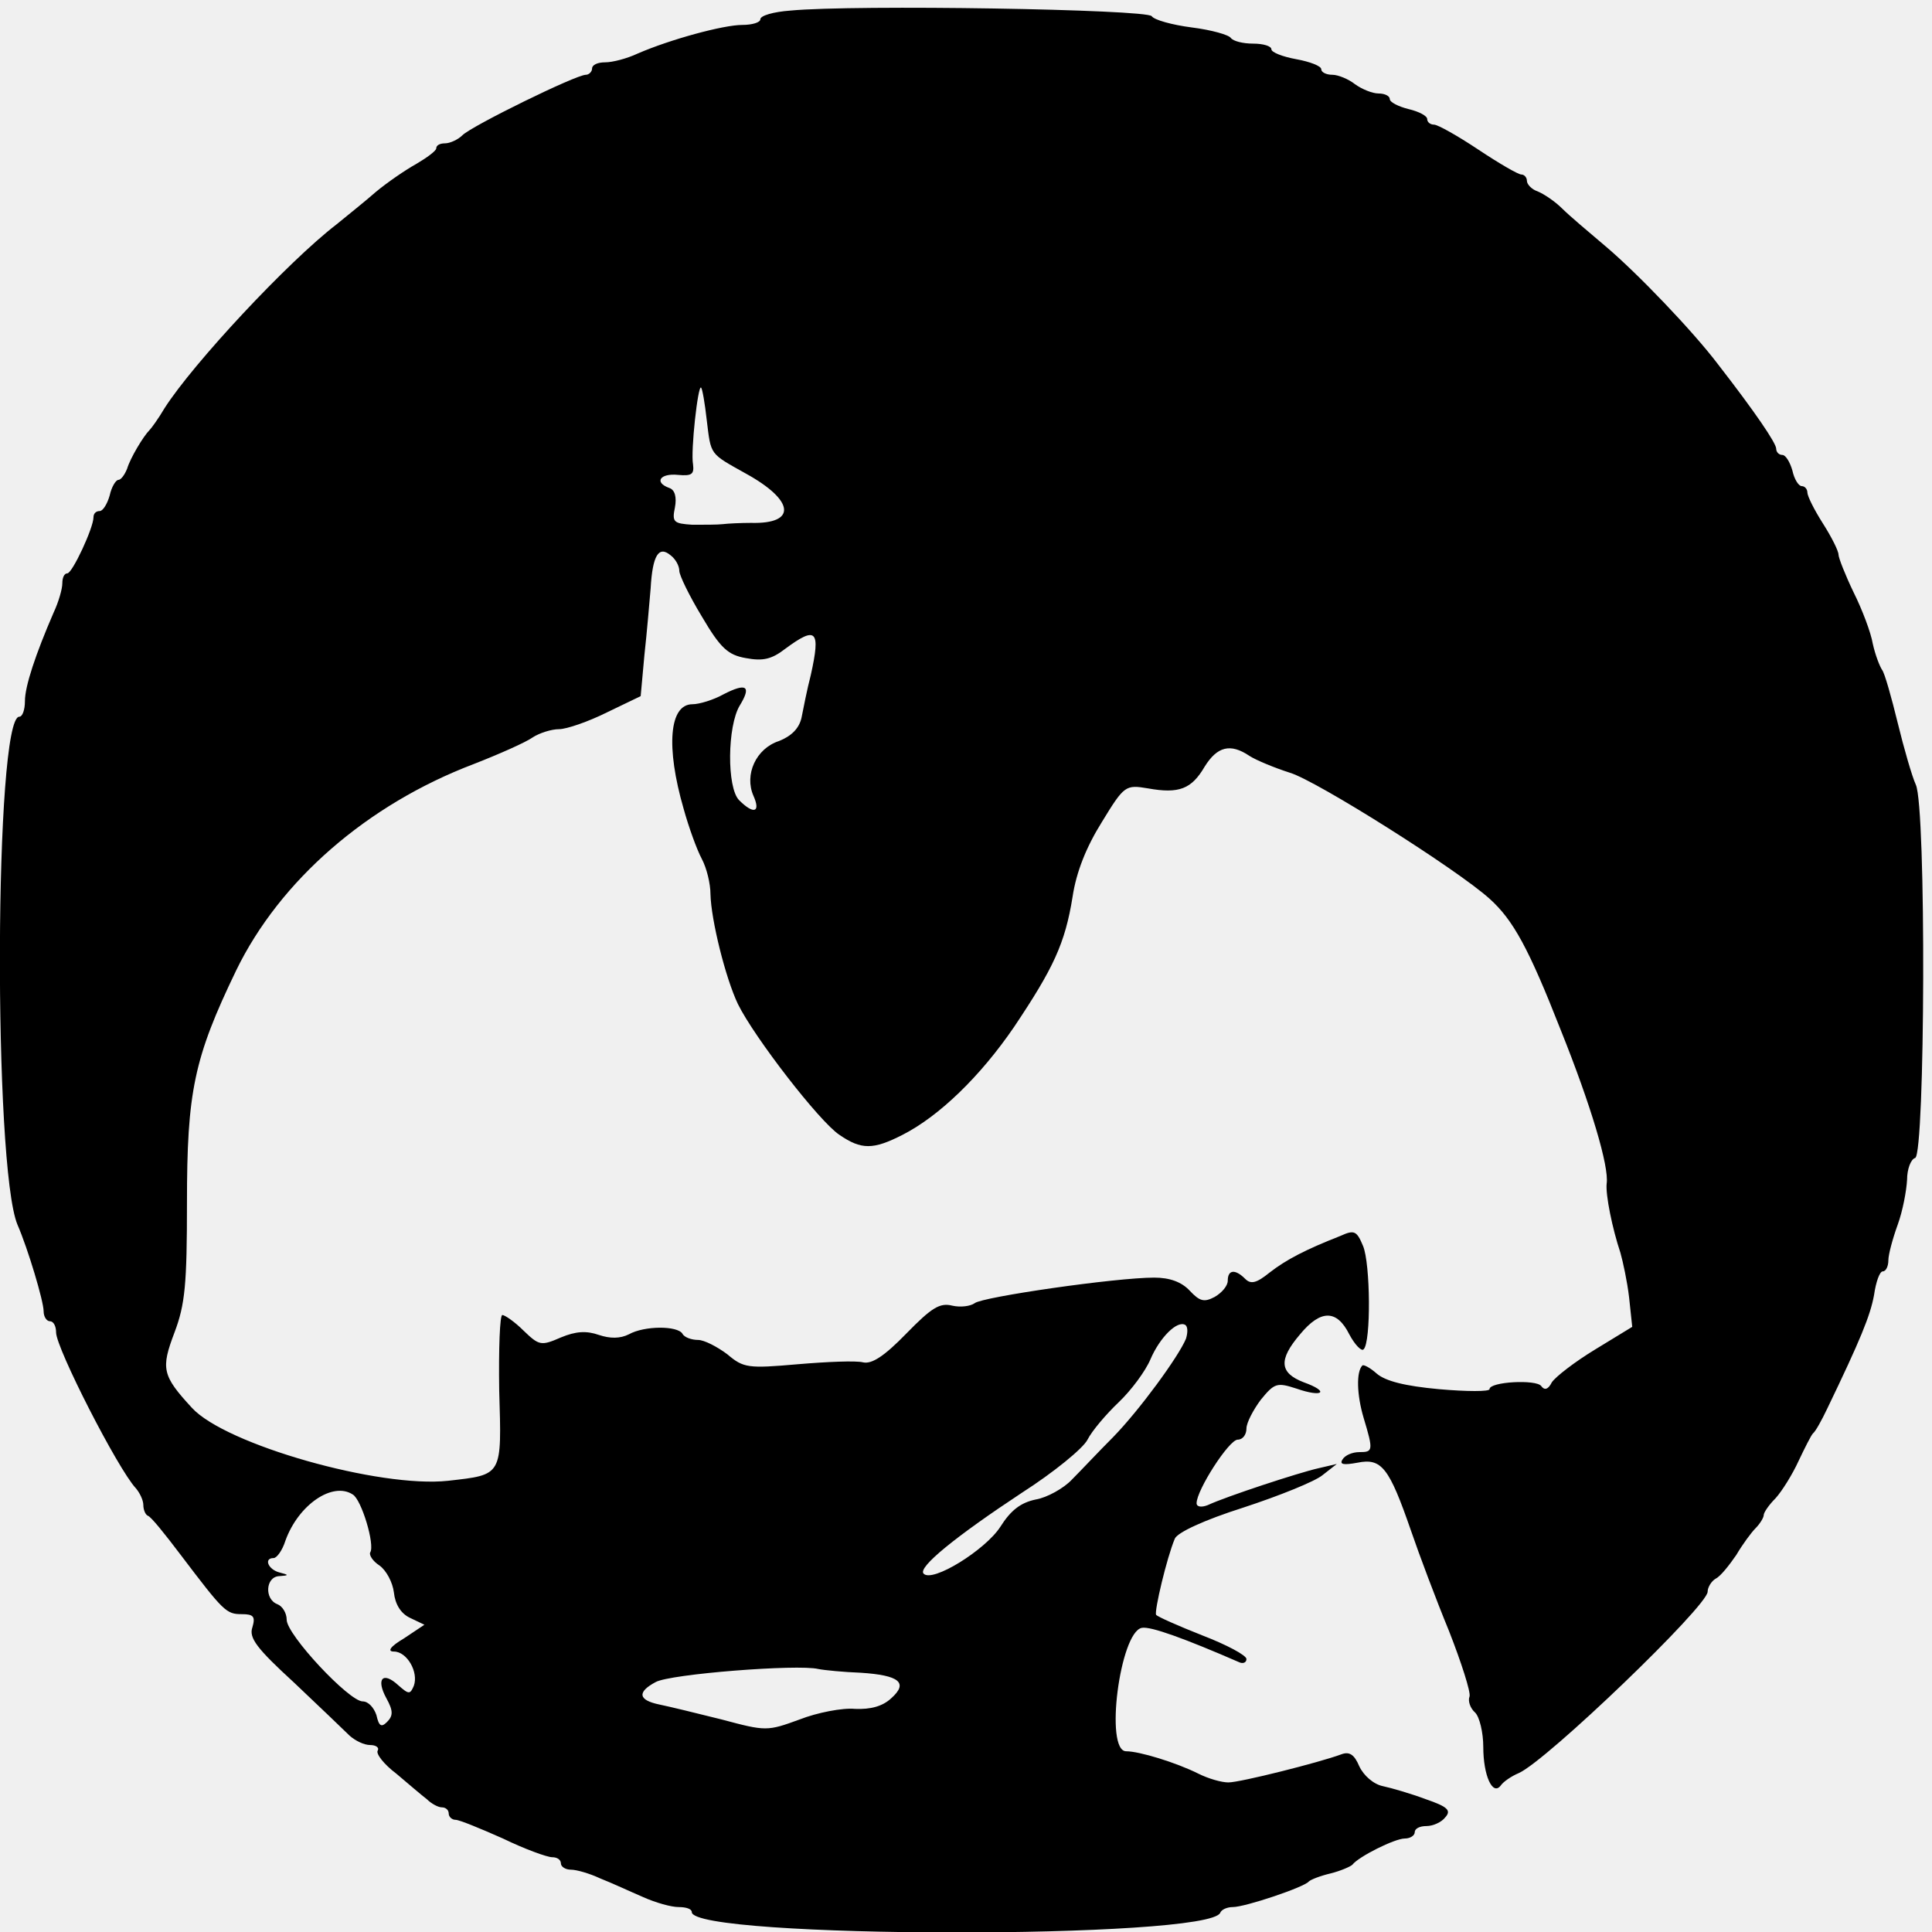
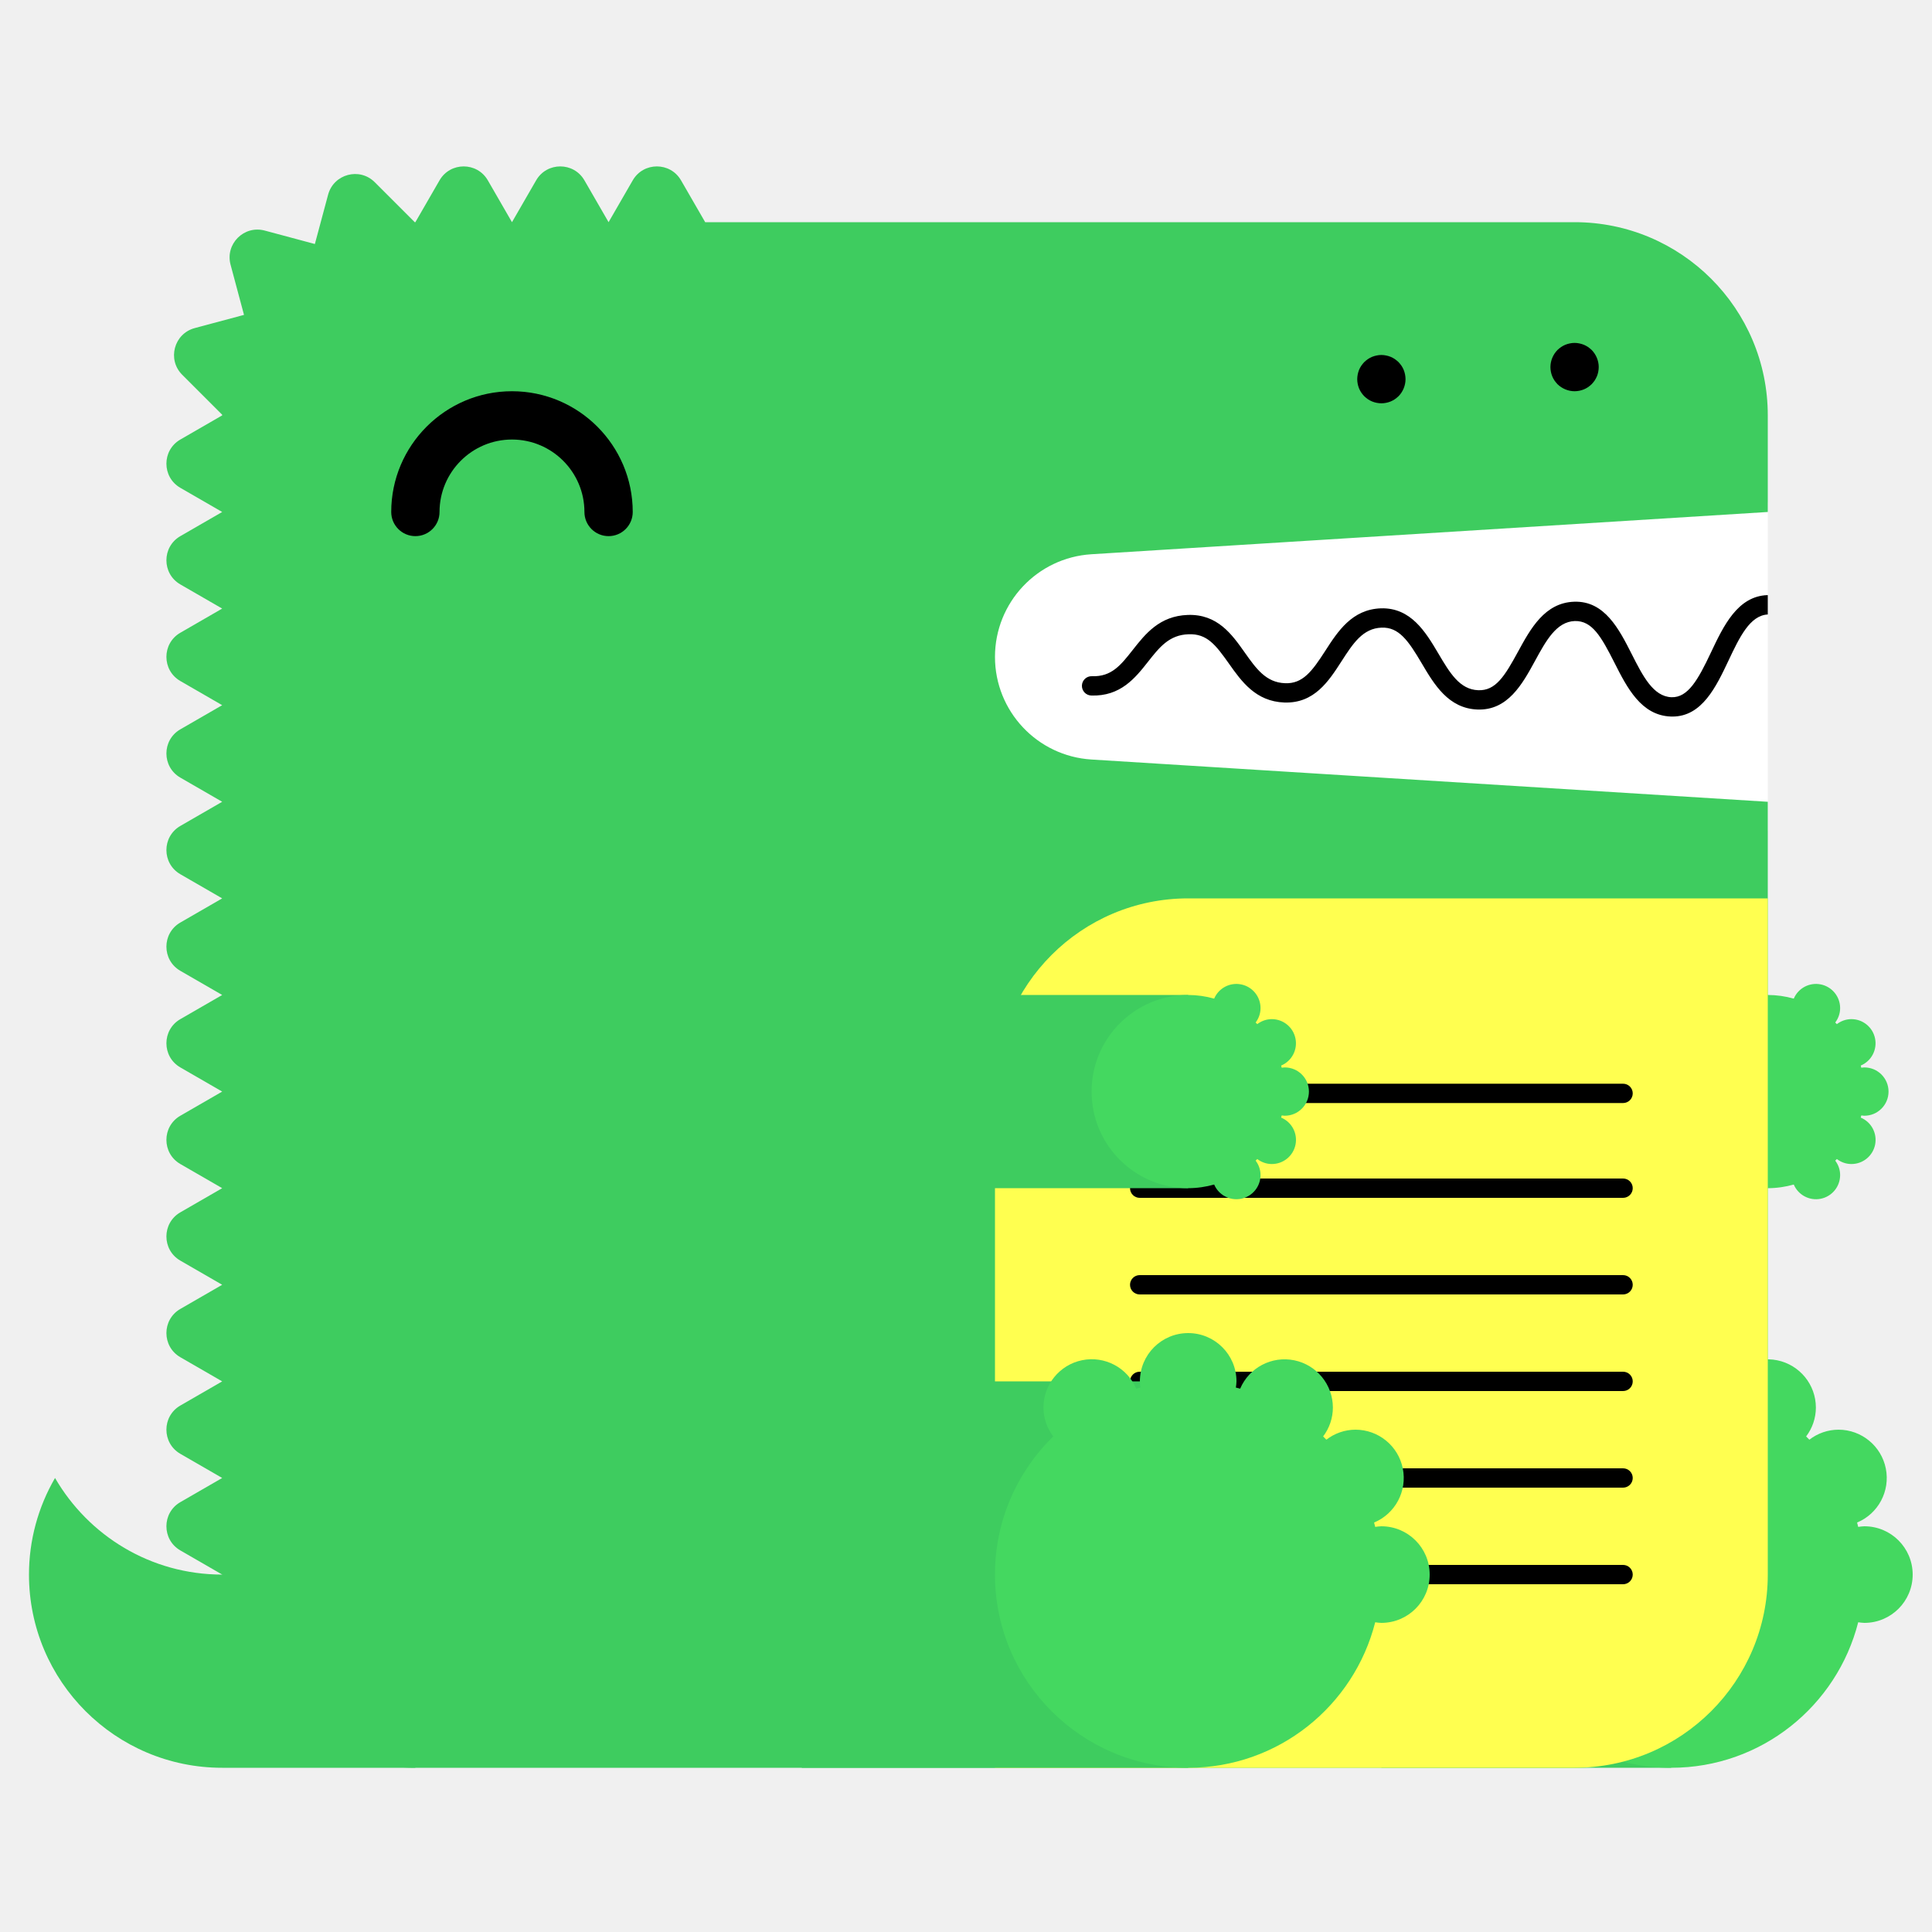
- <svg xmlns="http://www.w3.org/2000/svg" version="1.0" width="310pt" height="310pt" viewBox="0 0 310 310" preserveAspectRatio="xMidYMid meet">
-   <g transform="translate(0,310) scale(0.1,-0.1)" fill="#000000" stroke="none">
-     <path d="M1268 3083 c-27 -2 -48 -8 -48 -14 0 -5 -13 -9 -29 -9 -30 0 -115 -23 -168 -46 -17 -8 -40 -14 -52 -14 -12 0 -21 -4 -21 -10 0 -5 -5 -10 -10 -10 -16 0 -183 -82 -198 -97 -7 -7 -20 -13 -28 -13 -8 0 -14 -3 -14 -8 0 -4 -15 -15 -32 -25 -18 -10 -47 -30 -65 -45 -17 -15 -46 -38 -63 -52 -78 -60 -230 -223 -276 -295 -10 -17 -21 -32 -24 -35 -10 -10 -31 -45 -36 -62 -4 -10 -10 -18 -14 -18 -4 0 -11 -11 -14 -25 -4 -14 -11 -25 -16 -25 -6 0 -10 -4 -10 -10 0 -17 -34 -90 -42 -90 -5 0 -8 -7 -8 -16 0 -9 -6 -30 -14 -47 -29 -67 -46 -118 -46 -142 0 -14 -4 -25 -9 -25 -40 0 -42 -721 -3 -815 17 -39 42 -123 42 -139 0 -9 5 -16 10 -16 6 0 10 -8 10 -18 0 -25 99 -219 128 -250 6 -7 12 -19 12 -27 0 -7 3 -15 7 -17 5 -1 28 -30 53 -63 69 -91 73 -95 98 -95 19 0 22 -4 17 -21 -6 -17 7 -34 67 -89 40 -38 80 -76 89 -85 9 -8 23 -15 33 -15 9 0 15 -4 12 -9 -3 -5 10 -22 30 -37 19 -16 41 -35 49 -41 7 -7 18 -13 24 -13 6 0 11 -4 11 -10 0 -5 5 -10 11 -10 6 0 40 -14 76 -30 35 -17 71 -30 79 -30 8 0 14 -4 14 -10 0 -5 7 -10 16 -10 9 0 30 -6 47 -14 18 -7 48 -21 69 -30 20 -9 45 -16 57 -16 12 0 21 -3 21 -8 0 -43 832 -44 848 -1 2 5 11 9 20 9 20 0 115 32 122 41 3 3 18 9 35 13 16 4 32 11 35 14 10 13 68 42 84 42 9 0 16 5 16 10 0 6 8 10 19 10 10 0 24 6 30 14 10 11 4 17 -31 29 -24 9 -55 18 -69 21 -15 3 -31 17 -38 32 -8 19 -16 24 -29 19 -35 -13 -162 -45 -181 -45 -11 0 -32 6 -48 14 -36 18 -95 36 -116 36 -35 0 -10 191 25 198 14 3 71 -18 156 -55 6 -3 12 -1 12 5 0 6 -32 23 -71 38 -38 15 -72 30 -74 33 -3 6 17 91 30 122 4 10 47 30 110 50 58 19 115 42 127 52 l23 18 -30 -7 c-31 -7 -147 -45 -177 -59 -10 -4 -18 -3 -18 3 0 21 52 102 66 102 8 0 14 8 14 18 0 9 11 30 23 46 22 27 26 28 57 18 43 -15 54 -5 12 10 -39 15 -41 36 -6 77 33 40 59 40 79 0 9 -17 20 -28 23 -24 12 11 11 138 -1 166 -10 24 -14 26 -36 16 -56 -22 -87 -38 -114 -59 -21 -17 -30 -19 -39 -10 -16 16 -28 15 -28 -3 0 -8 -9 -19 -21 -26 -17 -9 -24 -7 -40 10 -13 14 -32 21 -57 21 -62 0 -276 -31 -288 -41 -7 -5 -23 -7 -36 -4 -20 5 -33 -3 -74 -45 -35 -36 -55 -49 -69 -46 -11 3 -58 1 -105 -3 -80 -7 -87 -6 -113 16 -16 12 -37 23 -47 23 -10 0 -22 4 -25 10 -8 13 -61 13 -86 -1 -14 -7 -30 -7 -48 -1 -20 7 -37 6 -61 -4 -32 -14 -35 -13 -60 11 -14 14 -30 25 -34 25 -4 0 -6 -54 -5 -121 4 -138 6 -135 -82 -145 -110 -12 -357 58 -411 117 -48 52 -50 63 -28 121 17 45 20 77 20 208 0 178 11 232 79 373 70 144 210 266 381 331 41 16 84 35 95 43 11 7 30 13 42 13 12 0 47 12 77 27 l54 26 6 66 c4 36 8 84 10 107 3 53 13 69 32 53 8 -6 14 -17 14 -25 0 -7 16 -40 36 -73 30 -51 42 -62 71 -67 27 -5 41 -2 63 15 50 37 57 30 41 -42 -6 -23 -12 -54 -15 -69 -4 -17 -16 -29 -36 -37 -37 -12 -56 -54 -41 -88 12 -27 0 -30 -23 -7 -20 20 -19 119 1 152 19 31 11 37 -26 18 -16 -9 -39 -16 -50 -16 -37 0 -43 -68 -14 -168 8 -29 21 -65 29 -80 8 -15 14 -40 14 -57 1 -41 24 -134 44 -176 26 -53 131 -189 163 -210 35 -24 54 -24 101 0 59 30 125 94 179 173 63 94 82 134 94 209 6 40 22 80 47 120 36 59 38 60 74 54 50 -9 70 -1 91 35 20 32 41 38 72 17 11 -7 40 -19 65 -27 43 -13 268 -155 320 -202 38 -34 63 -80 114 -210 49 -122 78 -220 74 -247 -2 -18 9 -72 22 -111 4 -14 11 -46 14 -72 l5 -47 -59 -36 c-33 -20 -64 -44 -70 -53 -6 -12 -12 -13 -17 -6 -8 11 -83 7 -83 -5 0 -4 -36 -4 -81 0 -55 5 -86 13 -100 25 -10 9 -21 15 -23 13 -10 -10 -9 -47 2 -84 16 -53 15 -55 -7 -55 -11 0 -23 -5 -27 -12 -5 -8 2 -9 24 -5 39 8 51 -8 86 -109 13 -38 40 -110 61 -161 20 -51 35 -98 33 -105 -3 -7 1 -19 9 -26 7 -7 13 -32 13 -55 0 -46 15 -79 28 -62 4 6 17 15 29 20 45 20 303 268 303 291 0 7 6 17 13 21 8 4 22 22 33 38 10 17 24 36 31 43 7 7 13 17 13 21 0 4 8 16 19 27 10 11 27 38 37 60 10 21 20 41 23 44 4 3 14 21 23 40 53 110 69 149 75 182 3 21 9 38 14 38 5 0 9 8 9 18 0 9 7 35 15 57 8 22 14 54 15 72 0 17 6 33 13 35 16 6 18 563 1 599 -6 13 -19 58 -29 99 -10 41 -21 80 -25 85 -4 6 -11 24 -15 42 -3 18 -17 55 -31 83 -13 27 -24 55 -24 60 0 6 -11 28 -25 50 -14 22 -25 44 -25 50 0 5 -4 10 -9 10 -5 0 -12 11 -15 25 -4 14 -11 25 -16 25 -6 0 -10 5 -10 10 0 9 -34 59 -93 135 -40 53 -130 147 -181 190 -26 22 -58 49 -69 60 -12 12 -30 24 -40 28 -9 3 -17 11 -17 17 0 5 -4 10 -9 10 -5 0 -36 18 -69 40 -33 22 -65 40 -71 40 -6 0 -11 4 -11 9 0 5 -13 12 -30 16 -16 4 -30 11 -30 16 0 5 -8 9 -18 9 -10 0 -27 7 -38 15 -10 8 -27 15 -36 15 -10 0 -18 4 -18 9 0 5 -18 12 -40 16 -22 4 -40 11 -40 16 0 5 -13 9 -29 9 -17 0 -32 4 -36 9 -3 5 -31 13 -63 17 -31 4 -60 12 -64 18 -7 11 -476 19 -580 9z m-134 -657 c7 -57 4 -53 63 -86 78 -43 82 -81 8 -79 -16 0 -37 -1 -45 -2 -8 -1 -30 -1 -49 -1 -30 2 -33 4 -28 28 3 16 0 28 -9 31 -25 9 -15 24 14 21 22 -2 26 1 24 17 -4 21 8 129 13 123 2 -2 6 -25 9 -52z m769 -1474 c-12 -29 -75 -115 -117 -158 -23 -23 -52 -54 -66 -68 -13 -14 -40 -29 -58 -32 -24 -5 -40 -17 -57 -44 -24 -37 -109 -90 -123 -75 -10 10 52 60 158 130 50 32 98 71 105 85 7 14 30 41 50 60 20 19 43 50 51 69 15 35 43 63 56 55 4 -3 4 -12 1 -22z m-1337 -250 c14 -8 36 -81 28 -93 -2 -4 4 -14 15 -21 11 -8 21 -27 23 -43 2 -19 11 -34 26 -41 l23 -11 -33 -22 c-22 -13 -27 -21 -16 -21 21 0 40 -33 32 -55 -6 -14 -8 -14 -25 1 -25 23 -36 10 -19 -21 11 -20 11 -28 1 -38 -9 -9 -13 -7 -17 11 -4 12 -13 22 -22 22 -22 0 -122 107 -122 131 0 11 -7 22 -15 25 -21 8 -19 44 3 45 16 1 16 2 0 6 -18 5 -25 23 -9 23 5 0 14 12 19 28 21 58 76 95 108 74z m815 -286 c62 -4 77 -16 49 -41 -14 -13 -33 -18 -58 -17 -20 2 -61 -6 -89 -17 -52 -19 -54 -19 -125 0 -40 10 -85 21 -100 24 -34 7 -36 20 -6 36 23 13 228 29 261 21 10 -2 41 -5 68 -6z" />
+ <svg xmlns="http://www.w3.org/2000/svg" width="200" height="200" viewBox="0 0 200 200">
+   <g fill="none" fill-rule="evenodd">
+     <path fill="#FFF" d="M99 52h84v34H99z" />
+     <path d="M23 163c-7.398 0-13.843-4.027-17.303-10A19.886 19.886 0 0 0 3 163c0 11.046 8.954 20 20 20h20v-20H23z" fill="#3ECC5F" />
+     <path d="M112.98 57.376L183 53V43c0-11.046-8.954-20-20-20H73l-2.5-4.33c-1.112-1.925-3.889-1.925-5 0L63 23l-2.5-4.33c-1.111-1.925-3.889-1.925-5 0L53 23l-2.5-4.33c-1.111-1.925-3.889-1.925-5 0L43 23c-.022 0-.042.003-.065.003l-4.142-4.141c-1.57-1.571-4.252-.853-4.828 1.294l-1.369 5.104-5.192-1.392c-2.148-.575-4.111 1.389-3.535 3.536l1.39 5.193-5.102 1.367c-2.148.576-2.867 3.259-1.296 4.83l4.142 4.142c0 .021-.003.042-.003.064l-4.33 2.5c-1.925 1.111-1.925 3.889 0 5L23 53l-4.33 2.5c-1.925 1.111-1.925 3.889 0 5L23 63l-4.33 2.5c-1.925 1.111-1.925 3.889 0 5L23 73l-4.33 2.5c-1.925 1.111-1.925 3.889 0 5L23 83l-4.33 2.5c-1.925 1.111-1.925 3.889 0 5L23 93l-4.33 2.5c-1.925 1.111-1.925 3.889 0 5L23 103l-4.33 2.5c-1.925 1.111-1.925 3.889 0 5L23 113l-4.33 2.5c-1.925 1.111-1.925 3.889 0 5L23 123l-4.33 2.5c-1.925 1.111-1.925 3.889 0 5L23 133l-4.33 2.5c-1.925 1.111-1.925 3.889 0 5L23 143l-4.33 2.5c-1.925 1.111-1.925 3.889 0 5L23 153l-4.33 2.5c-1.925 1.111-1.925 3.889 0 5L23 163c0 11.046 8.954 20 20 20h120c11.046 0 20-8.954 20-20V83l-70.02-4.376A10.645 10.645 0 0 1 103 68c0-5.621 4.37-10.273 9.98-10.624" fill="#3ECC5F" />
+     <path fill="#3ECC5F" d="M143 183h30v-40h-30z" />
+     <path d="M193 158c-.219 0-.428.037-.639.064-.038-.15-.074-.301-.116-.451A5 5 0 0 0 190.32 148a4.96 4.96 0 0 0-3.016 1.036 26.531 26.531 0 0 0-.335-.336 4.955 4.955 0 0 0 1.011-2.987 5 5 0 0 0-9.599-1.959c-.148-.042-.297-.077-.445-.115.027-.211.064-.42.064-.639a5 5 0 0 0-5-5 5 5 0 0 0-5 5c0 .219.037.428.064.639-.148.038-.297.073-.445.115a4.998 4.998 0 0 0-9.599 1.959c0 1.125.384 2.151 1.011 2.987-3.717 3.632-6.031 8.693-6.031 14.3 0 11.046 8.954 20 20 20 9.339 0 17.16-6.41 19.361-15.064.211.027.42.064.639.064a5 5 0 0 0 5-5 5 5 0 0 0-5-5" fill="#44D860" />
+     <path fill="#3ECC5F" d="M153 123h30v-20h-30z" />
+     <path d="M193 115.5a2.5 2.5 0 1 0 0-5c-.109 0-.214.019-.319.032-.02-.075-.037-.15-.058-.225a2.501 2.501 0 0 0-.963-4.807c-.569 0-1.088.197-1.508.518a6.653 6.653 0 0 0-.168-.168c.314-.417.506-.931.506-1.494a2.5 2.5 0 0 0-4.8-.979A9.987 9.987 0 0 0 183 103c-5.522 0-10 4.478-10 10s4.478 10 10 10c.934 0 1.833-.138 2.69-.377a2.5 2.5 0 0 0 4.8-.979c0-.563-.192-1.077-.506-1.494.057-.055.113-.111.168-.168.42.321.939.518 1.508.518a2.5 2.5 0 0 0 .963-4.807c.021-.074.038-.15.058-.225.105.013.21.032.319.032" fill="#44D860" />
+     <path d="M63 55.5a2.5 2.5 0 0 1-2.5-2.5c0-4.136-3.364-7.5-7.5-7.5s-7.5 3.364-7.5 7.5a2.5 2.5 0 1 1-5 0c0-6.893 5.607-12.5 12.5-12.5S65.5 46.107 65.5 53a2.5 2.5 0 0 1-2.5 2.5" fill="#000" />
+     <path d="M103 183h60c11.046 0 20-8.954 20-20V93h-60c-11.046 0-20 8.954-20 20v70z" fill="#FFFF50" />
+     <path d="M168.02 124h-50.04a1 1 0 1 1 0-2h50.04a1 1 0 1 1 0 2m0 20h-50.04a1 1 0 1 1 0-2h50.04a1 1 0 1 1 0 2m0 20h-50.04a1 1 0 1 1 0-2h50.04a1 1 0 1 1 0 2m0-49.814h-50.04a1 1 0 1 1 0-2h50.04a1 1 0 1 1 0 2m0 19.814h-50.04a1 1 0 1 1 0-2h50.04a1 1 0 1 1 0 2m0 20h-50.04a1 1 0 1 1 0-2h50.04a1 1 0 1 1 0 2M183 61.611c-.012 0-.022-.006-.034-.005-3.09.105-4.552 3.196-5.842 5.923-1.346 2.85-2.387 4.703-4.093 4.647-1.889-.068-2.969-2.202-4.113-4.46-1.314-2.594-2.814-5.536-5.963-5.426-3.046.104-4.513 2.794-5.807 5.167-1.377 2.528-2.314 4.065-4.121 3.994-1.927-.07-2.951-1.805-4.136-3.813-1.321-2.236-2.848-4.75-5.936-4.664-2.994.103-4.465 2.385-5.763 4.4-1.373 2.13-2.335 3.428-4.165 3.351-1.973-.07-2.992-1.51-4.171-3.177-1.324-1.873-2.816-3.993-5.895-3.89-2.928.1-4.399 1.97-5.696 3.618-1.232 1.564-2.194 2.802-4.229 2.724a1 1 0 0 0-.072 2c3.017.101 4.545-1.8 5.872-3.487 1.177-1.496 2.193-2.787 4.193-2.855 1.926-.082 2.829 1.115 4.195 3.045 1.297 1.834 2.769 3.914 5.731 4.021 3.103.104 4.596-2.215 5.918-4.267 1.182-1.834 2.202-3.417 4.15-3.484 1.793-.067 2.769 1.35 4.145 3.681 1.297 2.197 2.766 4.686 5.787 4.796 3.125.108 4.634-2.62 5.949-5.035 1.139-2.088 2.214-4.06 4.119-4.126 1.793-.042 2.728 1.595 4.111 4.33 1.292 2.553 2.757 5.445 5.825 5.556l.169.003c3.064 0 4.518-3.075 5.805-5.794 1.139-2.41 2.217-4.68 4.067-4.773v-2z" fill="#000" />
+     <path fill="#3ECC5F" d="M83 183h40v-40H83z" />
+     <path d="M143 158c-.219 0-.428.037-.639.064-.038-.15-.074-.301-.116-.451A5 5 0 0 0 140.32 148a4.96 4.96 0 0 0-3.016 1.036 26.531 26.531 0 0 0-.335-.336 4.955 4.955 0 0 0 1.011-2.987 5 5 0 0 0-9.599-1.959c-.148-.042-.297-.077-.445-.115.027-.211.064-.42.064-.639a5 5 0 0 0-5-5 5 5 0 0 0-5 5c0 .219.037.428.064.639-.148.038-.297.073-.445.115a4.998 4.998 0 0 0-9.599 1.959c0 1.125.384 2.151 1.011 2.987-3.717 3.632-6.031 8.693-6.031 14.3 0 11.046 8.954 20 20 20 9.339 0 17.16-6.41 19.361-15.064.211.027.42.064.639.064a5 5 0 0 0 5-5 5 5 0 0 0-5-5" fill="#44D860" />
+     <path fill="#3ECC5F" d="M83 123h40v-20H83z" />
+     <path d="M133 115.5a2.5 2.5 0 1 0 0-5c-.109 0-.214.019-.319.032-.02-.075-.037-.15-.058-.225a2.501 2.501 0 0 0-.963-4.807c-.569 0-1.088.197-1.508.518a6.653 6.653 0 0 0-.168-.168c.314-.417.506-.931.506-1.494a2.5 2.5 0 0 0-4.8-.979A9.987 9.987 0 0 0 123 103c-5.522 0-10 4.478-10 10s4.478 10 10 10c.934 0 1.833-.138 2.69-.377a2.5 2.5 0 0 0 4.8-.979c0-.563-.192-1.077-.506-1.494.057-.055.113-.111.168-.168.42.321.939.518 1.508.518a2.5 2.5 0 0 0 .963-4.807c.021-.074.038-.15.058-.225.105.013.21.032.319.032" fill="#44D860" />
+     <path d="M143 41.75c-.16 0-.33-.02-.49-.05a2.52 2.52 0 0 1-.47-.14c-.15-.06-.29-.14-.431-.23-.13-.09-.259-.2-.38-.31-.109-.12-.219-.24-.309-.38s-.17-.28-.231-.43a2.619 2.619 0 0 1-.189-.96c0-.16.02-.33.05-.49.03-.16.08-.31.139-.47.061-.15.141-.29.231-.43.09-.13.2-.26.309-.38.121-.11.25-.22.38-.31.141-.09.281-.17.431-.23.149-.06.31-.11.47-.14.32-.07.65-.07.98 0 .159.03.32.08.47.14.149.06.29.14.43.23.13.09.259.2.38.31.11.12.22.25.31.38.09.14.17.28.23.43.06.16.11.31.14.47.029.16.05.33.05.49 0 .66-.271 1.31-.73 1.77-.121.11-.25.22-.38.31-.14.09-.281.17-.43.23a2.565 2.565 0 0 1-.96.19m20-1.25c-.66 0-1.3-.27-1.771-.73a3.802 3.802 0 0 1-.309-.38c-.09-.14-.17-.28-.231-.43a2.619 2.619 0 0 1-.189-.96c0-.66.27-1.3.729-1.77.121-.11.25-.22.38-.31.141-.09.281-.17.431-.23.149-.06.31-.11.47-.14.32-.07.66-.07.98 0 .159.03.32.08.47.14.149.06.29.14.43.23.13.09.259.2.38.31.459.47.73 1.11.73 1.77 0 .16-.021.33-.05.49-.03.16-.08.32-.14.47-.07.15-.14.29-.23.43-.09.13-.2.26-.31.38-.121.11-.25.22-.38.31-.14.09-.281.17-.43.23a2.565 2.565 0 0 1-.96.19" fill="#000" />
  </g>
</svg>
